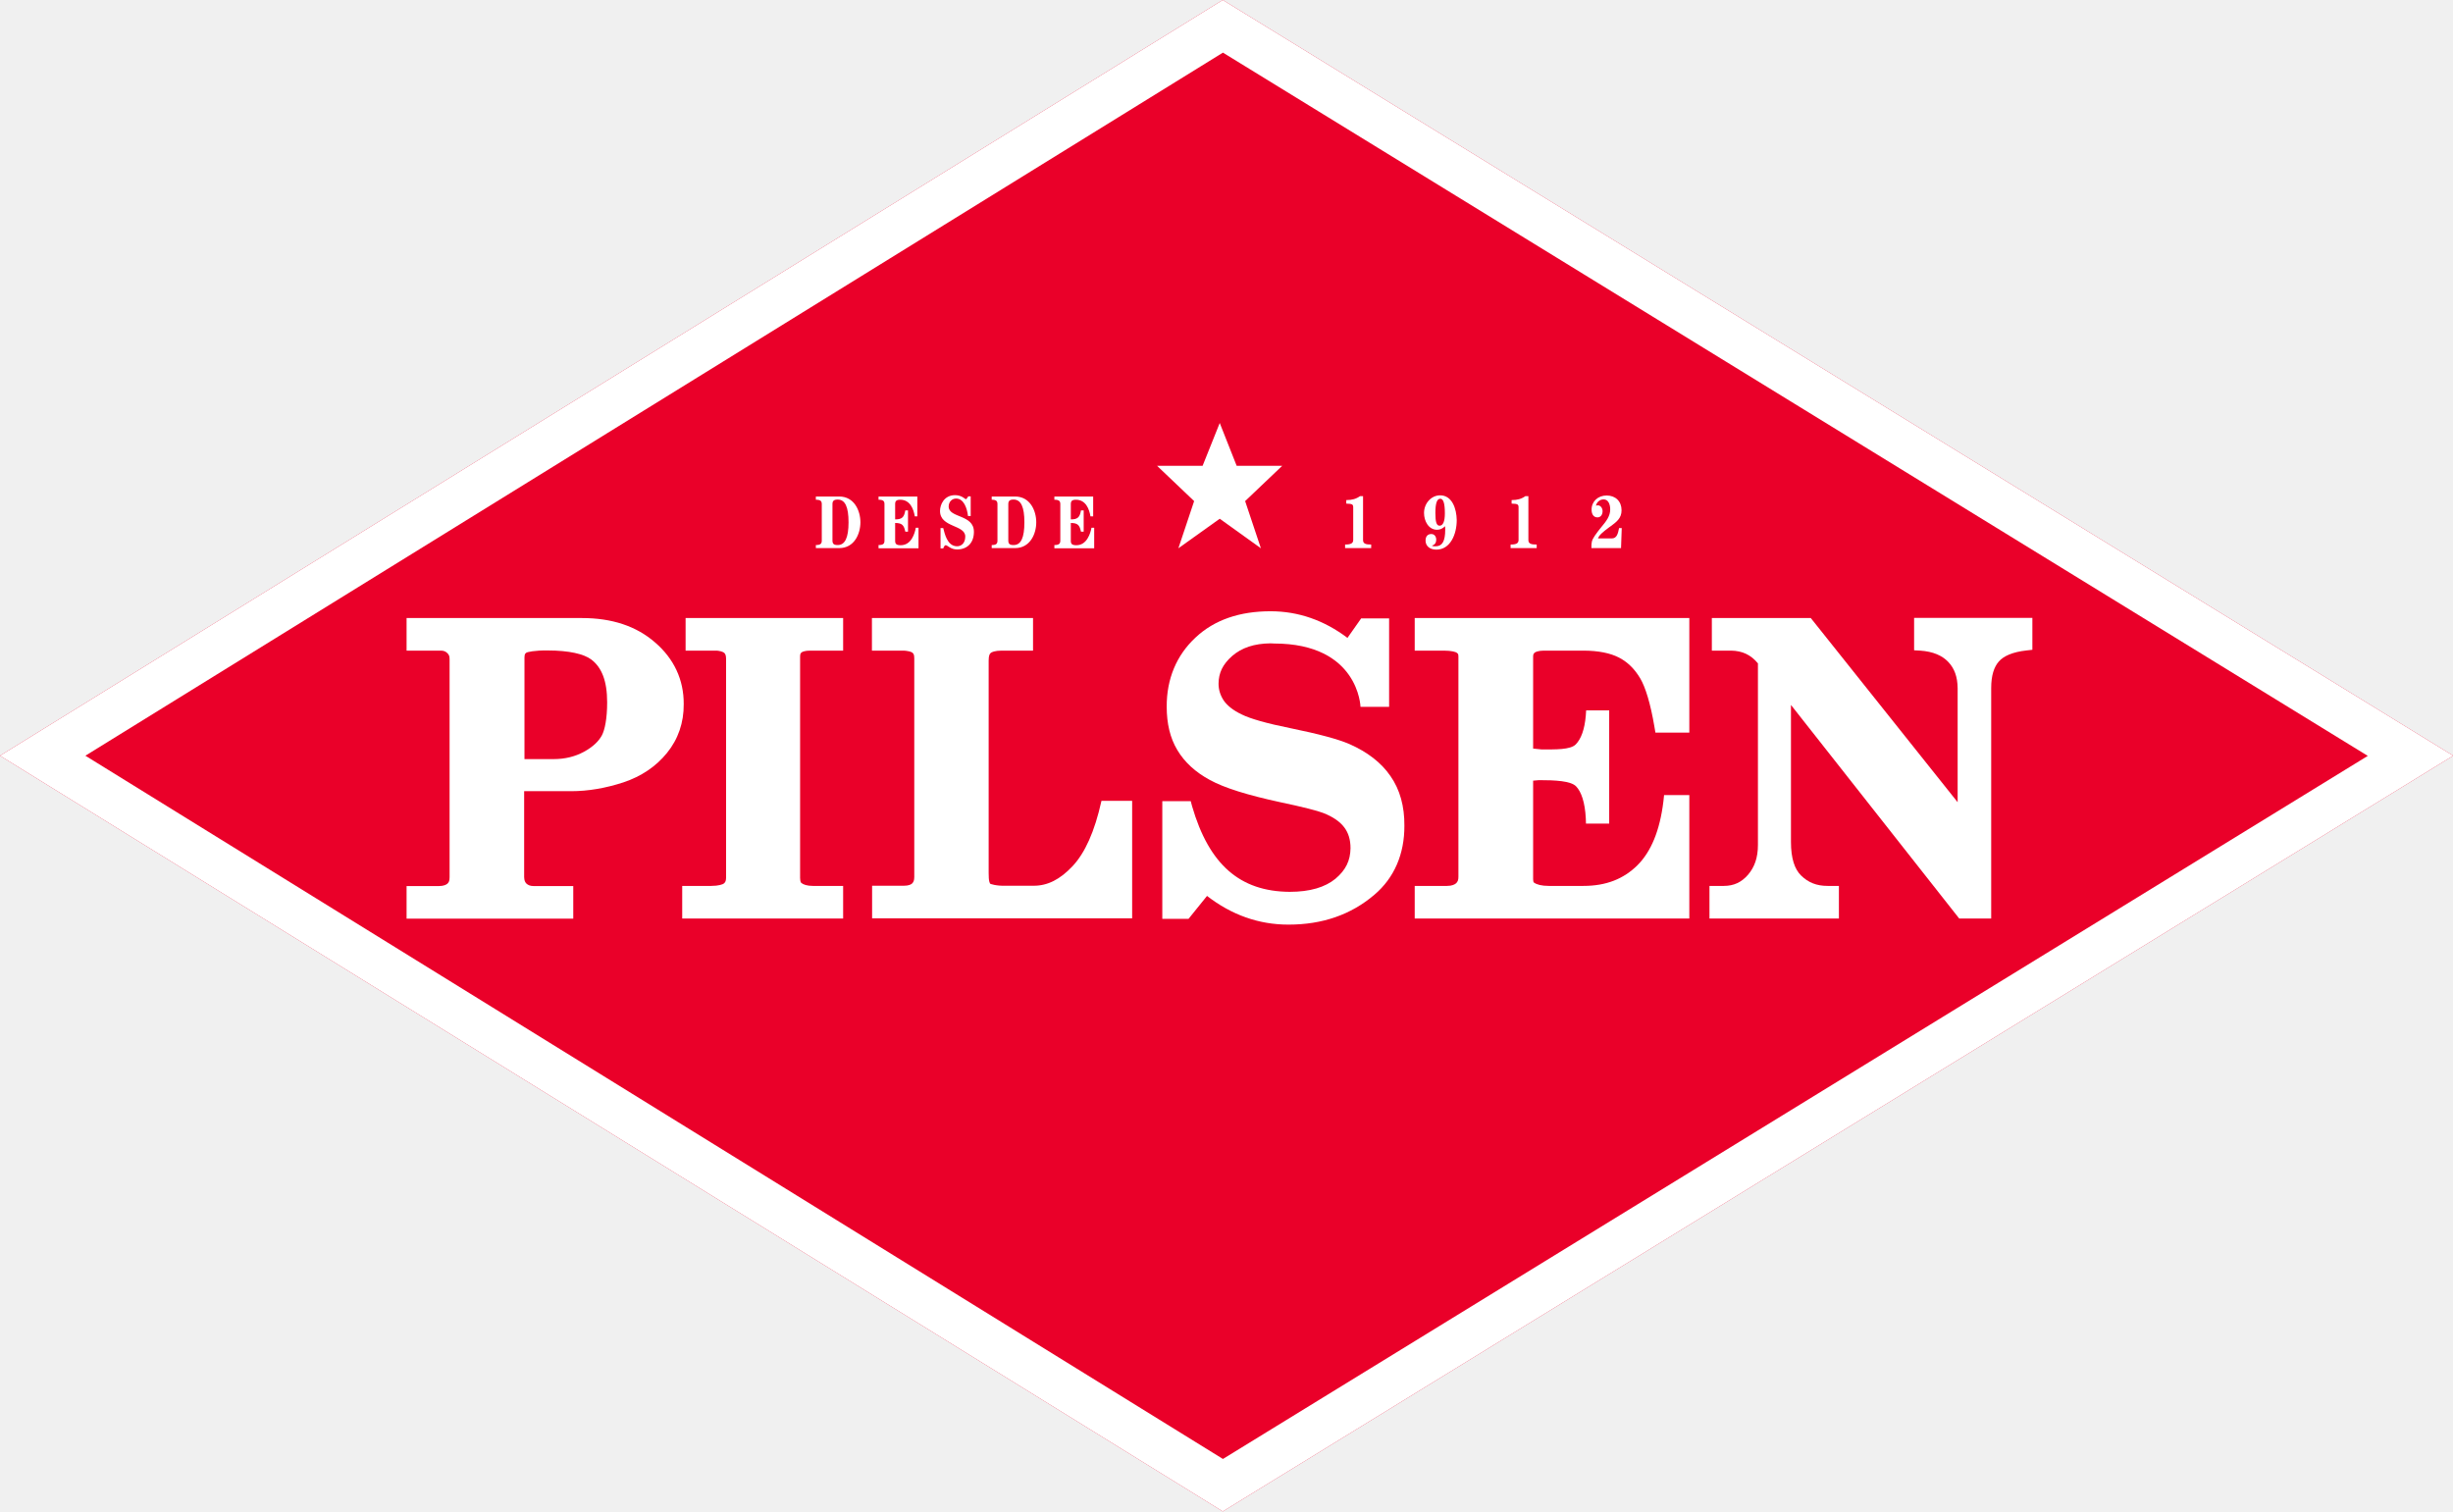
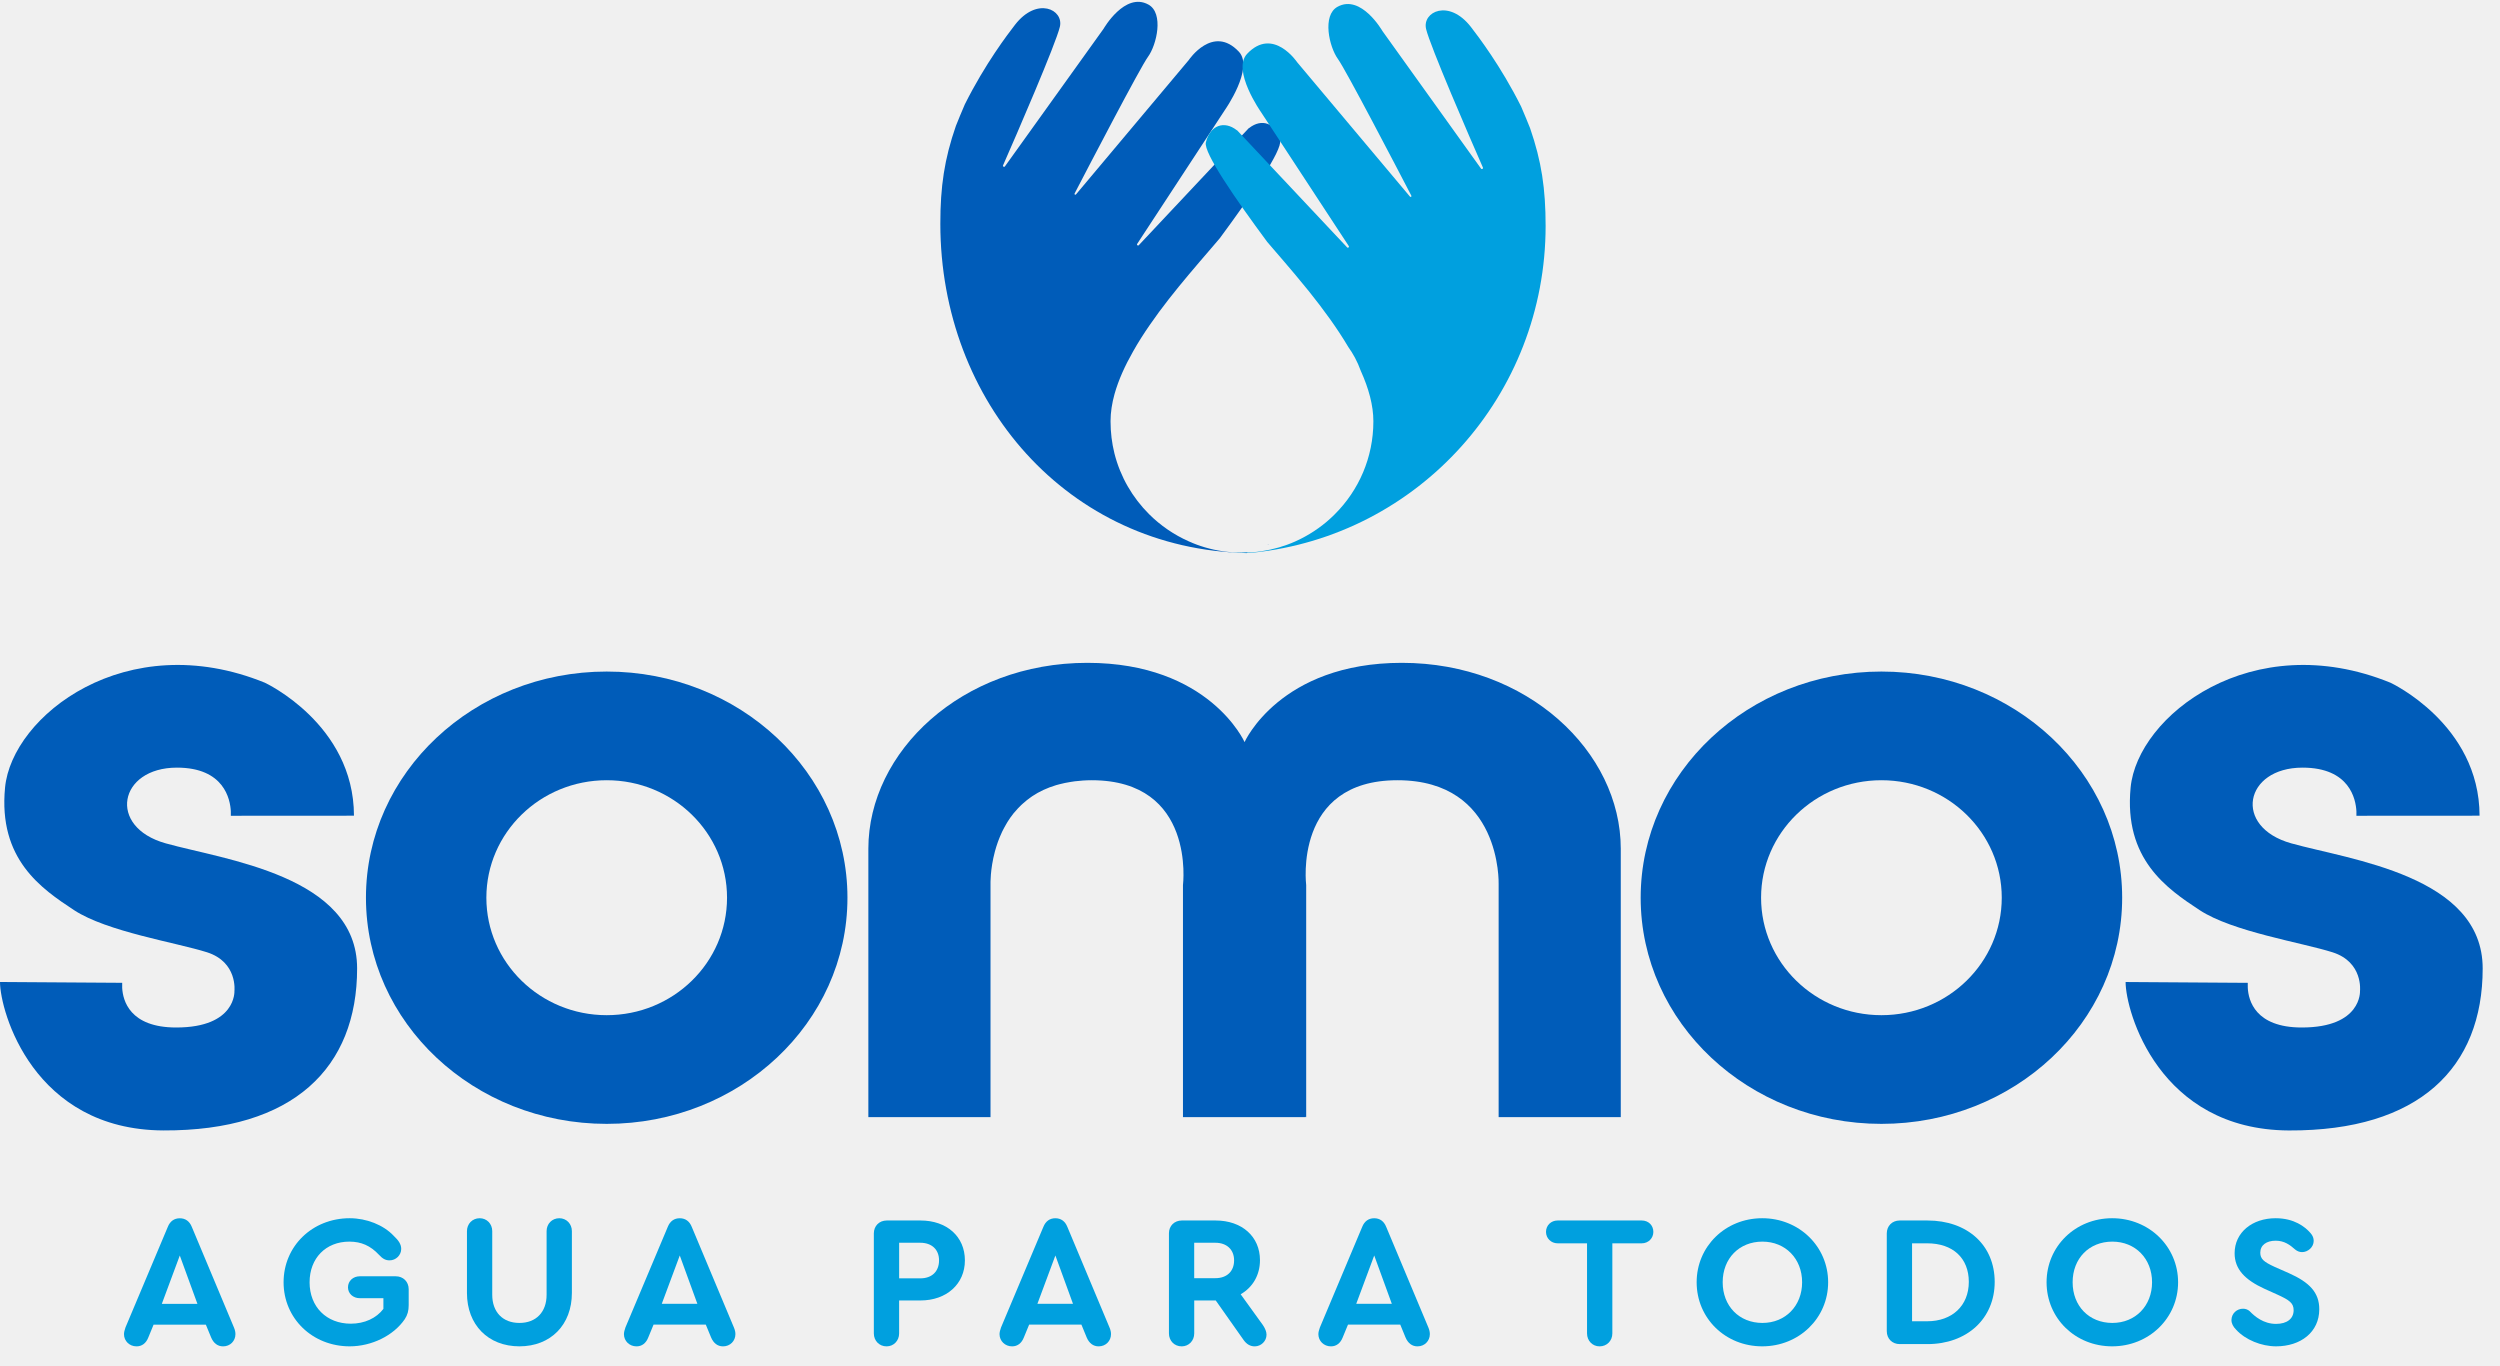
- <svg xmlns="http://www.w3.org/2000/svg" width="99" height="61" viewBox="0 0 99 61" fill="none">
-   <path d="M49.35 0L0 30.5L49.35 61L99.007 30.5L49.35 0Z" fill="#EA0029" />
-   <path d="M49.35 0L0 30.5L49.35 61L99.007 30.5L49.35 0ZM3.446 30.5L49.356 2.124L95.561 30.507L49.356 58.883L3.446 30.5Z" fill="white" />
-   <path d="M51.749 18.799H49.91L49.227 17.072L48.536 18.799H46.697L48.194 20.224L47.558 22.128L49.227 20.936L50.888 22.128L50.252 20.224L51.749 18.799Z" fill="white" />
-   <path d="M32.927 21.998C33.112 21.998 33.166 21.943 33.166 21.82V20.347C33.166 20.224 33.118 20.169 32.927 20.169V20.039H33.87C34.479 20.039 34.725 20.614 34.725 21.08C34.725 21.546 34.479 22.121 33.87 22.121H32.927V21.998ZM33.597 21.813C33.597 21.943 33.645 21.998 33.809 21.998C34.103 21.998 34.246 21.703 34.246 21.08C34.246 20.463 34.11 20.162 33.809 20.162C33.645 20.162 33.597 20.224 33.597 20.347V21.813Z" fill="white" />
-   <path d="M35.457 22.128V21.998C35.648 21.998 35.696 21.943 35.696 21.82V20.347C35.696 20.224 35.648 20.169 35.457 20.169V20.039H37.022V20.84H36.92C36.872 20.552 36.735 20.169 36.332 20.169C36.175 20.169 36.127 20.224 36.127 20.347V20.963C36.407 20.963 36.489 20.874 36.537 20.6H36.646V21.457H36.537C36.482 21.196 36.407 21.107 36.127 21.107V21.827C36.127 21.95 36.175 22.005 36.352 22.005C36.783 22.005 36.92 21.525 36.961 21.299H37.07V22.128H35.457V22.128Z" fill="white" />
-   <path d="M39.176 20.826H39.067C39.032 20.511 38.896 20.121 38.588 20.121C38.417 20.121 38.287 20.258 38.287 20.443C38.287 20.916 39.306 20.751 39.306 21.464C39.306 21.895 39.053 22.176 38.622 22.176C38.369 22.176 38.239 22.005 38.171 22.005C38.116 22.005 38.089 22.08 38.068 22.135H37.959V21.313H38.068C38.123 21.518 38.219 22.025 38.602 22.046C38.793 22.06 38.957 21.923 38.957 21.655C38.957 21.169 37.938 21.299 37.938 20.621C37.938 20.374 38.096 19.984 38.547 19.984C38.814 19.984 38.957 20.148 38.978 20.148C39.005 20.148 39.026 20.107 39.08 20.032H39.176V20.826V20.826Z" fill="white" />
-   <path d="M40.024 21.998C40.208 21.998 40.256 21.943 40.256 21.82V20.347C40.256 20.224 40.208 20.169 40.024 20.169V20.039H40.967C41.576 20.039 41.822 20.614 41.822 21.08C41.822 21.546 41.576 22.121 40.967 22.121H40.024V21.998ZM40.694 21.813C40.694 21.943 40.742 21.998 40.906 21.998C41.207 21.998 41.343 21.703 41.343 21.08C41.343 20.463 41.207 20.162 40.906 20.162C40.742 20.162 40.694 20.224 40.694 20.347V21.813Z" fill="white" />
-   <path d="M42.553 22.128V21.998C42.738 21.998 42.793 21.943 42.793 21.82V20.347C42.793 20.224 42.745 20.169 42.553 20.169V20.039H44.119V20.84H44.01C43.962 20.552 43.825 20.169 43.422 20.169C43.264 20.169 43.217 20.224 43.217 20.347V20.963C43.497 20.963 43.579 20.874 43.627 20.6H43.736V21.457H43.627C43.572 21.196 43.497 21.107 43.217 21.107V21.827C43.217 21.95 43.264 22.005 43.442 22.005C43.866 22.005 44.01 21.525 44.051 21.299H44.16V22.128H42.553V22.128Z" fill="white" />
-   <path d="M55.011 21.799V20.025H54.894H54.887C54.737 20.134 54.566 20.183 54.34 20.183H54.334V20.326H54.34C54.58 20.333 54.614 20.354 54.614 20.484V21.792C54.614 21.923 54.525 21.977 54.293 21.977H54.286V22.121H55.339V21.977H55.332C55.134 21.977 55.011 21.95 55.011 21.799Z" fill="white" />
-   <path d="M61.684 21.799V20.025H61.56C61.41 20.134 61.239 20.183 61.014 20.183H61.007V20.326H61.014C61.253 20.333 61.287 20.354 61.287 20.484V21.792C61.287 21.923 61.205 21.977 60.972 21.977H60.966V22.121H62.019V21.977H62.012C61.807 21.977 61.684 21.95 61.684 21.799Z" fill="white" />
-   <path d="M58.122 19.991C57.766 19.991 57.472 20.313 57.472 20.703C57.472 21.032 57.657 21.381 57.998 21.381C58.115 21.381 58.224 21.334 58.32 21.238C58.327 21.299 58.327 21.347 58.327 21.381C58.327 21.834 58.21 22.039 57.964 22.046C57.93 22.046 57.828 22.06 57.793 22.019C57.903 21.991 57.964 21.909 57.964 21.779C57.964 21.669 57.903 21.553 57.766 21.553C57.616 21.553 57.534 21.649 57.534 21.82C57.534 22.019 57.684 22.183 57.971 22.183C58.532 22.183 58.792 21.566 58.792 20.991C58.785 20.532 58.607 19.991 58.122 19.991ZM57.93 20.703C57.93 20.32 57.992 20.128 58.128 20.128C58.252 20.128 58.313 20.313 58.313 20.717C58.313 21.046 58.238 21.217 58.101 21.217C57.978 21.217 57.93 21.073 57.93 20.703Z" fill="white" />
-   <path d="M65.341 21.313V21.327C65.3 21.525 65.259 21.731 65.047 21.731H64.493C64.541 21.601 64.651 21.498 64.965 21.265L64.979 21.258C65.239 21.066 65.444 20.922 65.444 20.594C65.444 20.237 65.204 19.998 64.842 19.998C64.493 19.998 64.234 20.237 64.234 20.566C64.234 20.765 64.323 20.881 64.473 20.881C64.596 20.881 64.678 20.779 64.678 20.628C64.678 20.518 64.603 20.395 64.487 20.395C64.459 20.395 64.432 20.402 64.411 20.409C64.439 20.265 64.569 20.155 64.719 20.155C64.917 20.155 64.986 20.367 64.986 20.559C64.986 20.833 64.829 21.032 64.623 21.279C64.541 21.381 64.452 21.491 64.364 21.621C64.234 21.82 64.227 21.881 64.227 22.114V22.121H65.423L65.451 21.32V21.313H65.341V21.313Z" fill="white" />
-   <path d="M26.439 25.93C25.68 25.266 24.688 24.944 23.492 24.944H16.409V25.238V26.259H17.79C17.913 26.259 17.988 26.294 18.056 26.362C18.118 26.424 18.145 26.472 18.145 26.609V35.398C18.145 35.549 18.118 35.604 18.063 35.659C18.015 35.706 17.906 35.761 17.715 35.761H16.409V37.077H23.136V35.761H21.537C21.393 35.761 21.311 35.72 21.243 35.659C21.188 35.597 21.16 35.542 21.154 35.398V31.932H23.048C23.745 31.932 24.449 31.808 25.16 31.576C25.878 31.336 26.473 30.938 26.917 30.39C27.369 29.835 27.601 29.164 27.594 28.417C27.601 27.438 27.198 26.581 26.439 25.93ZM24.292 29.678C24.162 29.918 23.93 30.144 23.567 30.342C23.212 30.534 22.808 30.637 22.343 30.637H21.167V26.533C21.174 26.396 21.188 26.389 21.236 26.348C21.263 26.314 21.598 26.245 22.097 26.252C22.972 26.252 23.567 26.396 23.861 26.616C24.278 26.931 24.504 27.465 24.504 28.349C24.504 29.006 24.408 29.459 24.292 29.678Z" fill="white" />
-   <path d="M45.692 37.07V32.322H44.454C44.174 33.583 43.784 34.425 43.292 34.953C42.779 35.501 42.273 35.748 41.726 35.748H40.585C40.195 35.761 39.962 35.672 39.962 35.665C39.962 35.665 39.949 35.659 39.928 35.583C39.908 35.508 39.901 35.391 39.901 35.234V26.657C39.901 26.458 39.942 26.389 39.983 26.355C40.01 26.321 40.161 26.259 40.42 26.259H41.692V24.944H35.19V26.259H35.457H36.38C36.64 26.252 36.804 26.314 36.831 26.348C36.865 26.383 36.899 26.41 36.899 26.574V35.391C36.899 35.542 36.865 35.597 36.817 35.652C36.77 35.7 36.667 35.748 36.482 35.748H35.197V37.063H44.694H45.692V37.07Z" fill="white" />
-   <path d="M27.67 25.238V26.259H28.839C29.058 26.252 29.187 26.314 29.228 26.348C29.269 26.389 29.304 26.437 29.304 26.602V35.432C29.297 35.563 29.276 35.597 29.222 35.652C29.181 35.693 28.996 35.755 28.709 35.755H27.533V37.07H34.028V35.755H32.804C32.572 35.755 32.421 35.7 32.346 35.638C32.319 35.617 32.298 35.59 32.291 35.432V26.506C32.291 26.389 32.312 26.369 32.346 26.335C32.373 26.307 32.49 26.259 32.688 26.259H34.028V24.944H27.67V25.238Z" fill="white" />
-   <path d="M77.251 24.944V26.245L77.498 26.259C78.017 26.294 78.386 26.458 78.632 26.718C78.879 26.979 79.002 27.314 79.008 27.773V32.377L73.081 24.944H69.088V25.238V26.259H69.867C70.312 26.266 70.66 26.424 70.948 26.773V34.103C70.948 34.617 70.811 34.994 70.551 35.302C70.284 35.611 69.97 35.755 69.573 35.755H69.252H68.992V37.07H74.216V35.755H73.758C73.313 35.755 72.978 35.617 72.691 35.337C72.431 35.083 72.281 34.651 72.281 33.98V28.451L79.07 37.07H80.362V27.773C80.362 27.253 80.478 26.917 80.67 26.698C80.861 26.479 81.224 26.314 81.784 26.252L82.024 26.225V24.937H77.251V24.944Z" fill="white" />
-   <path d="M67.133 32.343C66.989 33.528 66.634 34.371 66.087 34.919C65.526 35.474 64.822 35.755 63.906 35.755H62.504C62.217 35.755 62.019 35.7 61.916 35.624C61.895 35.611 61.882 35.611 61.875 35.48V31.507L62.114 31.486C62.75 31.486 63.4 31.514 63.612 31.74C63.817 31.952 63.967 32.377 64.001 33.028L64.008 33.24H64.945V28.671H64.015L64.001 28.876C63.953 29.445 63.81 29.822 63.598 30.041C63.379 30.267 62.764 30.246 62.21 30.246L61.875 30.212V26.513C61.875 26.41 61.889 26.389 61.937 26.341C61.964 26.314 62.094 26.259 62.306 26.259H63.899C64.514 26.259 64.999 26.362 65.341 26.54C65.697 26.725 65.97 26.999 66.196 27.376C66.408 27.732 66.613 28.397 66.77 29.328L66.811 29.568H68.179V24.944H57.096V25.238V26.259H58.279C58.58 26.259 58.764 26.314 58.798 26.348C58.846 26.389 58.86 26.396 58.86 26.513V35.385C58.86 35.522 58.833 35.576 58.771 35.645C58.709 35.7 58.6 35.755 58.402 35.755H57.096V37.07H68.179V32.089H67.16L67.133 32.343Z" fill="white" />
-   <path d="M56.118 31.322C55.742 30.774 55.181 30.349 54.47 30.034C53.999 29.829 53.219 29.623 52.084 29.39C51.127 29.198 50.457 29.006 50.115 28.835C49.753 28.664 49.52 28.465 49.384 28.267C49.247 28.054 49.179 27.835 49.179 27.588C49.185 27.157 49.343 26.814 49.732 26.472C50.115 26.143 50.614 25.972 51.278 25.965C51.325 25.965 51.373 25.972 51.421 25.972C54.84 25.972 54.908 28.527 54.908 28.527H56.063V24.958H54.935L54.382 25.745C53.438 25.033 52.399 24.67 51.278 24.67C50.04 24.67 49.014 25.012 48.249 25.732C47.483 26.444 47.08 27.403 47.087 28.527C47.087 29.198 47.223 29.788 47.517 30.274C47.811 30.767 48.249 31.165 48.83 31.48C49.418 31.802 50.348 32.089 51.64 32.37C52.59 32.569 53.192 32.727 53.397 32.809C53.807 32.966 54.088 33.172 54.252 33.391C54.416 33.61 54.505 33.877 54.505 34.234C54.498 34.727 54.32 35.111 53.896 35.467C53.479 35.809 52.871 35.994 52.05 35.994C50.04 35.981 48.796 34.891 48.112 32.542L48.057 32.336H46.909V37.084H47.968L48.714 36.159C49.705 36.926 50.806 37.317 51.995 37.317H52.009C53.363 37.317 54.525 36.919 55.469 36.111C56.269 35.433 56.686 34.467 56.679 33.322C56.686 32.548 56.501 31.87 56.118 31.322Z" fill="white" />
+ <svg xmlns="http://www.w3.org/2000/svg" width="97" height="53" viewBox="0 0 97 53" fill="none">
+   <path d="M23.54 26.056C18.381 26.056 14.199 29.985 14.199 34.831C14.199 39.677 18.381 43.606 23.54 43.606C28.699 43.606 32.881 39.678 32.881 34.831C32.881 29.985 28.699 26.056 23.54 26.056ZM23.54 39.389C20.962 39.389 18.871 37.349 18.871 34.831C18.871 32.313 20.962 30.273 23.54 30.273C26.119 30.273 28.209 32.313 28.209 34.831C28.209 37.349 26.119 39.389 23.54 39.389Z" fill="#005CB9" />
+   <path d="M72.999 26.056C67.84 26.056 63.658 29.985 63.658 34.831C63.658 39.677 67.84 43.606 72.999 43.606C78.158 43.606 82.34 39.678 82.34 34.831C82.34 29.985 78.157 26.056 72.999 26.056ZM72.999 39.389C70.421 39.389 68.33 37.349 68.33 34.831C68.33 32.313 70.421 30.273 72.999 30.273C75.578 30.273 77.668 32.313 77.668 34.831C77.668 37.349 75.578 39.389 72.999 39.389Z" fill="#005CB9" />
+   <path d="M54.393 25.718C49.654 25.718 48.289 28.793 48.289 28.793C48.289 28.793 46.925 25.718 42.186 25.718C37.322 25.718 33.692 29.161 33.692 32.933V33.417C33.692 35.431 33.692 38.04 33.692 40.078C33.692 41.953 33.692 43.346 33.692 43.346H33.701H33.755H38.379H38.429H38.432V34.297C38.432 34.297 38.415 33.741 38.601 33.043C38.605 33.03 38.608 33.017 38.612 33.003C38.639 32.904 38.671 32.801 38.708 32.697C38.715 32.676 38.722 32.656 38.73 32.635C38.766 32.537 38.807 32.438 38.853 32.338C38.864 32.313 38.875 32.287 38.887 32.262C38.931 32.171 38.982 32.08 39.034 31.989C39.053 31.956 39.071 31.922 39.092 31.889C39.162 31.777 39.239 31.666 39.325 31.559C39.34 31.54 39.358 31.523 39.373 31.505C39.45 31.413 39.533 31.323 39.623 31.237C39.645 31.215 39.669 31.195 39.693 31.174C39.786 31.089 39.887 31.009 39.995 30.933C40.016 30.919 40.035 30.904 40.056 30.89C40.318 30.715 40.624 30.57 40.977 30.464C41.019 30.451 41.063 30.441 41.107 30.429C41.246 30.392 41.393 30.362 41.547 30.338C41.6 30.33 41.652 30.321 41.707 30.314C41.912 30.29 42.125 30.273 42.356 30.273C46.409 30.274 45.899 34.342 45.899 34.342V43.346H45.908H45.921H45.928H50.657V43.316C50.661 43.327 50.667 43.334 50.671 43.346H50.68V34.342C50.68 34.342 50.166 30.273 54.221 30.273C58.275 30.273 58.147 34.297 58.147 34.297V43.346H58.151H58.201H62.877H62.886C62.886 43.346 62.886 41.953 62.886 40.078C62.886 37.872 62.886 34.998 62.886 32.933C62.886 29.161 59.257 25.718 54.393 25.718Z" fill="#005CB9" />
+   <path d="M6.43 32.722C4.152 32.085 4.606 29.784 6.865 29.784C8.698 29.784 8.933 31.013 8.956 31.479L8.956 31.652L13.734 31.649C13.728 28.093 10.276 26.489 10.276 26.489C4.893 24.3 0.46 27.782 0.196 30.558C-0.071 33.337 1.601 34.478 2.876 35.315C4.151 36.151 6.833 36.569 8.031 36.948C9.229 37.331 9.096 38.452 9.096 38.452C9.096 38.452 9.173 39.867 6.836 39.867C5.027 39.867 4.766 38.811 4.741 38.33L4.741 38.155C4.741 38.148 4.742 38.138 4.742 38.131C4.741 38.132 4.739 38.133 4.737 38.133L0 38.101C0.004 39.245 1.288 43.838 6.338 43.861C11.394 43.882 13.856 41.424 13.856 37.574C13.856 33.974 8.707 33.36 6.43 32.722Z" fill="#005CB9" />
+   <path d="M88.902 32.722C86.625 32.085 87.079 29.784 89.338 29.784C91.171 29.784 91.405 31.013 91.429 31.479L91.429 31.652L96.207 31.649C96.201 28.093 92.749 26.489 92.749 26.489C87.366 24.3 82.932 27.782 82.668 30.558C82.401 33.337 84.074 34.478 85.349 35.315C86.624 36.151 89.305 36.569 90.503 36.949C91.701 37.331 91.568 38.452 91.568 38.452C91.568 38.452 91.645 39.867 89.308 39.867C87.501 39.867 87.239 38.812 87.214 38.331L87.213 38.156C87.214 38.149 87.214 38.138 87.215 38.132C87.213 38.133 87.211 38.134 87.21 38.134L82.473 38.102C82.476 39.246 83.761 43.838 88.81 43.862C93.867 43.883 96.328 41.424 96.328 37.575C96.328 33.974 91.18 33.36 88.902 32.722Z" fill="#005CB9" />
+   <path d="M47.426 21.386C46.969 21.318 46.532 21.189 46.124 21.004C45.546 20.748 45.023 20.387 44.585 19.95C43.941 19.308 43.469 18.501 43.241 17.596C43.141 17.195 43.089 16.777 43.089 16.346C43.089 16 43.145 15.644 43.246 15.281C43.399 14.741 43.649 14.188 43.964 13.636C44.157 13.292 44.376 12.948 44.611 12.609C45.077 11.93 45.608 11.269 46.124 10.654C46.417 10.304 46.707 9.969 46.978 9.653C47.1 9.51 47.215 9.376 47.327 9.245C48.551 7.589 49.764 5.825 49.668 5.441C49.497 4.757 48.946 4.593 48.472 4.964C48.464 4.969 48.455 4.97 48.449 4.976L44.185 9.514C44.151 9.549 44.095 9.505 44.122 9.463L47.527 4.266C47.527 4.266 48.667 2.643 48.068 2.006C47.06 0.934 46.125 2.329 46.125 2.329L41.748 7.544C41.723 7.574 41.676 7.543 41.694 7.509C42.236 6.465 44.242 2.615 44.54 2.207C44.885 1.734 45.161 0.51 44.559 0.178C43.644 -0.326 42.818 1.117 42.818 1.117L38.991 6.456C38.962 6.497 38.898 6.462 38.918 6.416C39.431 5.251 40.967 1.703 41.123 1.039C41.28 0.37 40.237 -0.144 39.381 0.964C39.103 1.324 38.224 2.473 37.436 4.048C37.393 4.135 37.096 4.861 37.088 4.887C36.641 6.177 36.485 7.239 36.485 8.679C36.485 15.597 41.432 21.319 48.379 21.459C48.384 21.452 48.399 21.444 48.411 21.436C48.337 21.439 48.264 21.444 48.19 21.444C47.929 21.444 47.673 21.425 47.426 21.386Z" fill="#005CB9" />
+   <path d="M49.185 21.146C49.195 21.145 49.202 21.142 49.204 21.137C49.224 21.099 49.216 21.107 49.185 21.146Z" fill="#005CB9" />
+   <path d="M59.367 4.972C59.358 4.947 59.062 4.22 59.019 4.133C58.231 2.558 57.351 1.409 57.074 1.049C56.218 -0.058 55.175 0.455 55.332 1.124C55.488 1.788 57.025 5.336 57.537 6.501C57.557 6.547 57.494 6.582 57.464 6.542L53.637 1.202C53.637 1.202 52.811 -0.241 51.896 0.263C51.293 0.595 51.57 1.819 51.914 2.292C52.212 2.7 54.218 6.55 54.761 7.594C54.779 7.628 54.732 7.659 54.707 7.629L50.329 2.414C50.329 2.414 49.394 1.018 48.386 2.091C47.787 2.728 48.928 4.351 48.928 4.351L52.333 9.548C52.359 9.589 52.304 9.634 52.27 9.6L48.005 5.061C47.999 5.055 47.99 5.054 47.983 5.049C47.508 4.678 46.958 4.842 46.787 5.527C46.69 5.915 47.931 7.714 49.168 9.386C49.243 9.473 49.319 9.561 49.397 9.653C49.668 9.968 49.958 10.303 50.25 10.651C50.429 10.863 50.609 11.084 50.79 11.307C51.343 11.998 51.881 12.73 52.316 13.467C52.497 13.72 52.664 14.015 52.803 14.4C53.103 15.066 53.287 15.724 53.287 16.347C53.287 17.755 52.719 19.025 51.793 19.95C51.4 20.346 50.943 20.671 50.443 20.92C50.378 20.95 50.316 20.982 50.251 21.01C49.844 21.192 49.407 21.318 48.956 21.386C48.704 21.426 48.448 21.445 48.19 21.445C47.928 21.445 47.672 21.426 47.426 21.386C47.776 21.445 48.253 21.48 48.601 21.445C55.049 20.789 59.97 15.327 59.97 8.764C59.969 7.324 59.813 6.262 59.367 4.972Z" fill="#00A0DF" />
+   <path d="M9.135 51.767C9.135 52.029 8.932 52.239 8.656 52.239C8.445 52.239 8.285 52.116 8.191 51.891L7.987 51.396H5.959L5.756 51.891C5.669 52.116 5.508 52.239 5.298 52.239C5.021 52.239 4.811 52.029 4.811 51.767C4.811 51.694 4.833 51.607 4.868 51.506L6.511 47.603C6.598 47.385 6.758 47.269 6.976 47.269C7.194 47.269 7.355 47.385 7.442 47.603L9.077 51.506C9.121 51.607 9.135 51.694 9.135 51.767ZM6.279 50.589H7.66L6.976 48.714L6.279 50.589Z" fill="#00A0DF" />
+   <path d="M11.003 49.752C11.003 48.349 12.122 47.267 13.569 47.267C14.223 47.267 14.877 47.529 15.269 47.943C15.48 48.139 15.567 48.291 15.567 48.459C15.567 48.699 15.363 48.902 15.116 48.902C14.964 48.902 14.847 48.844 14.702 48.684C14.375 48.335 14.019 48.175 13.554 48.175C12.645 48.175 12.012 48.815 12.012 49.753C12.012 50.705 12.667 51.359 13.611 51.359C14.142 51.359 14.6 51.148 14.876 50.785V50.37H13.96C13.699 50.37 13.502 50.189 13.502 49.949C13.502 49.702 13.698 49.52 13.96 49.52H15.356C15.646 49.52 15.857 49.731 15.857 50.021V50.639C15.857 50.857 15.814 51.017 15.705 51.184C15.269 51.824 14.418 52.238 13.568 52.238C12.122 52.238 11.003 51.155 11.003 49.752Z" fill="#00A0DF" />
+   <path d="M18.118 50.167V47.768C18.118 47.485 18.329 47.267 18.612 47.267C18.889 47.267 19.099 47.485 19.099 47.768V50.239C19.099 50.908 19.507 51.33 20.154 51.33C20.8 51.33 21.208 50.908 21.208 50.239V47.768C21.208 47.485 21.418 47.267 21.702 47.267C21.978 47.267 22.189 47.485 22.189 47.768V50.167C22.189 51.402 21.368 52.238 20.154 52.238C18.939 52.238 18.118 51.402 18.118 50.167Z" fill="#00A0DF" />
+   <path d="M28.534 51.766C28.534 52.028 28.33 52.239 28.054 52.239C27.843 52.239 27.684 52.115 27.589 51.89L27.385 51.395H25.358L25.154 51.89C25.067 52.115 24.907 52.239 24.696 52.239C24.42 52.239 24.209 52.028 24.209 51.766C24.209 51.694 24.231 51.606 24.267 51.505L25.91 47.602C25.997 47.384 26.157 47.268 26.375 47.268C26.593 47.268 26.753 47.384 26.84 47.602L28.475 51.505C28.519 51.606 28.534 51.694 28.534 51.766ZM25.677 50.588H27.058L26.375 48.713L25.677 50.588Z" fill="#00A0DF" />
+   <path d="M33.905 51.737V47.856C33.905 47.565 34.116 47.355 34.407 47.355H35.715C36.74 47.355 37.438 47.98 37.438 48.903C37.438 49.819 36.726 50.458 35.715 50.458H34.886V51.737C34.886 52.021 34.675 52.239 34.399 52.239C34.116 52.239 33.905 52.021 33.905 51.737ZM35.708 49.6C36.159 49.6 36.435 49.331 36.435 48.902C36.435 48.488 36.159 48.219 35.708 48.219H34.887V49.6H35.708Z" fill="#00A0DF" />
+   <path d="M43.107 51.766C43.107 52.028 42.904 52.239 42.627 52.239C42.417 52.239 42.257 52.115 42.162 51.89L41.959 51.395H39.931L39.727 51.89C39.64 52.115 39.48 52.239 39.269 52.239C38.993 52.239 38.782 52.028 38.782 51.766C38.782 51.694 38.804 51.606 38.84 51.505L40.483 47.602C40.571 47.384 40.73 47.268 40.948 47.268C41.166 47.268 41.326 47.384 41.413 47.602L43.048 51.505C43.093 51.606 43.107 51.694 43.107 51.766ZM40.251 50.588H41.632L40.949 48.713L40.251 50.588Z" fill="#00A0DF" />
+   <path d="M49.141 51.788C49.141 52.035 48.93 52.239 48.683 52.239C48.508 52.239 48.363 52.152 48.247 51.985L47.171 50.458H47.164H46.336V51.737C46.336 52.021 46.125 52.239 45.849 52.239C45.565 52.239 45.355 52.021 45.355 51.737V47.849C45.355 47.565 45.565 47.355 45.856 47.355H47.164C48.189 47.355 48.887 47.98 48.887 48.895C48.887 49.477 48.603 49.949 48.138 50.218L49.003 51.417C49.09 51.549 49.141 51.672 49.141 51.788ZM46.335 49.593H47.157C47.607 49.593 47.883 49.324 47.883 48.902C47.883 48.488 47.6 48.219 47.157 48.219H46.335V49.593Z" fill="#00A0DF" />
+   <path d="M55.478 51.766C55.478 52.028 55.275 52.239 54.998 52.239C54.788 52.239 54.628 52.115 54.533 51.89L54.33 51.395H52.302L52.098 51.89C52.011 52.115 51.851 52.239 51.64 52.239C51.364 52.239 51.153 52.028 51.153 51.766C51.153 51.694 51.175 51.606 51.212 51.505L52.854 47.602C52.941 47.384 53.101 47.268 53.319 47.268C53.537 47.268 53.697 47.384 53.784 47.602L55.42 51.505C55.464 51.606 55.478 51.694 55.478 51.766ZM52.622 50.588H54.003L53.32 48.713L52.622 50.588Z" fill="#00A0DF" />
+   <path d="M61.577 51.737V48.241H60.436C60.182 48.241 59.985 48.045 59.985 47.798C59.985 47.543 60.182 47.355 60.436 47.355H63.7C63.961 47.355 64.15 47.543 64.15 47.798C64.15 48.045 63.954 48.241 63.7 48.241H62.559V51.737C62.559 52.021 62.348 52.239 62.064 52.239C61.788 52.239 61.577 52.021 61.577 51.737Z" fill="#00A0DF" />
+   <path d="M70.932 49.752C70.932 51.141 69.806 52.238 68.374 52.238C66.942 52.238 65.83 51.148 65.83 49.752C65.83 48.357 66.949 47.267 68.374 47.267C69.806 47.266 70.932 48.364 70.932 49.752ZM66.84 49.752C66.84 50.675 67.48 51.33 68.381 51.33C69.275 51.33 69.922 50.668 69.922 49.752C69.922 48.836 69.275 48.175 68.381 48.175C67.48 48.175 66.84 48.829 66.84 49.752Z" fill="#00A0DF" />
+   <path d="M77.394 49.738C77.394 51.163 76.318 52.151 74.784 52.151H73.709C73.418 52.151 73.207 51.941 73.207 51.65V47.856C73.207 47.565 73.418 47.355 73.709 47.355H74.784C76.34 47.355 77.394 48.314 77.394 49.738ZM74.188 48.241V51.265H74.777C75.743 51.265 76.39 50.661 76.39 49.738C76.39 48.815 75.773 48.241 74.777 48.241H74.188Z" fill="#00A0DF" />
+   <path d="M84.51 49.752C84.51 51.141 83.383 52.238 81.951 52.238C80.52 52.238 79.407 51.148 79.407 49.752C79.407 48.357 80.527 47.267 81.951 47.267C83.383 47.266 84.51 48.364 84.51 49.752ZM80.418 49.752C80.418 50.675 81.057 51.33 81.959 51.33C82.853 51.33 83.5 50.668 83.5 49.752C83.5 48.836 82.853 48.175 81.959 48.175C81.057 48.175 80.418 48.829 80.418 49.752Z" fill="#00A0DF" />
+   <path d="M86.762 51.592C86.646 51.475 86.58 51.352 86.58 51.214C86.587 50.952 86.798 50.778 87.031 50.778C87.118 50.778 87.213 50.807 87.285 50.872C87.481 51.076 87.823 51.367 88.31 51.367C88.739 51.367 88.993 51.163 88.993 50.836C88.993 50.56 88.826 50.444 88.383 50.24L87.866 50.007C87.103 49.658 86.703 49.244 86.703 48.626C86.703 47.819 87.386 47.267 88.295 47.267C89.015 47.267 89.436 47.601 89.64 47.834C89.742 47.943 89.771 48.051 89.771 48.146C89.771 48.393 89.545 48.582 89.32 48.582C89.233 48.582 89.138 48.553 89.051 48.48C88.855 48.306 88.636 48.139 88.295 48.139C87.946 48.139 87.699 48.306 87.699 48.604C87.699 48.844 87.83 48.96 88.259 49.156L88.804 49.396C89.603 49.752 89.988 50.145 89.988 50.799C89.988 51.686 89.269 52.238 88.31 52.238C87.743 52.238 87.118 51.984 86.762 51.592Z" fill="#00A0DF" />
</svg>
